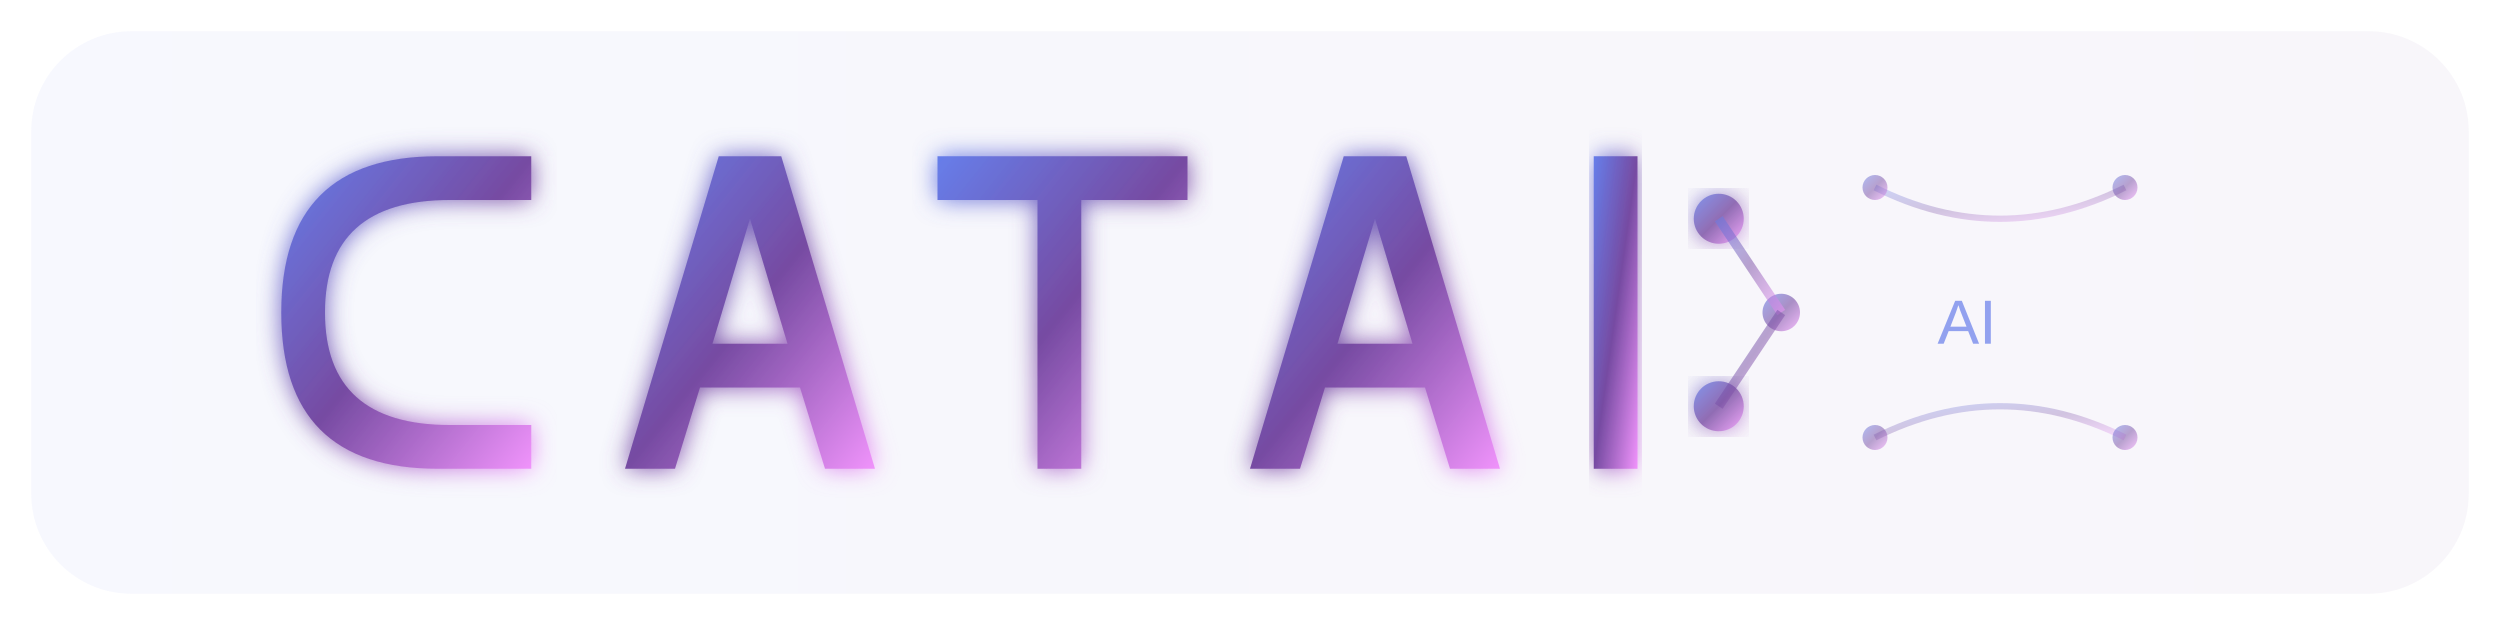
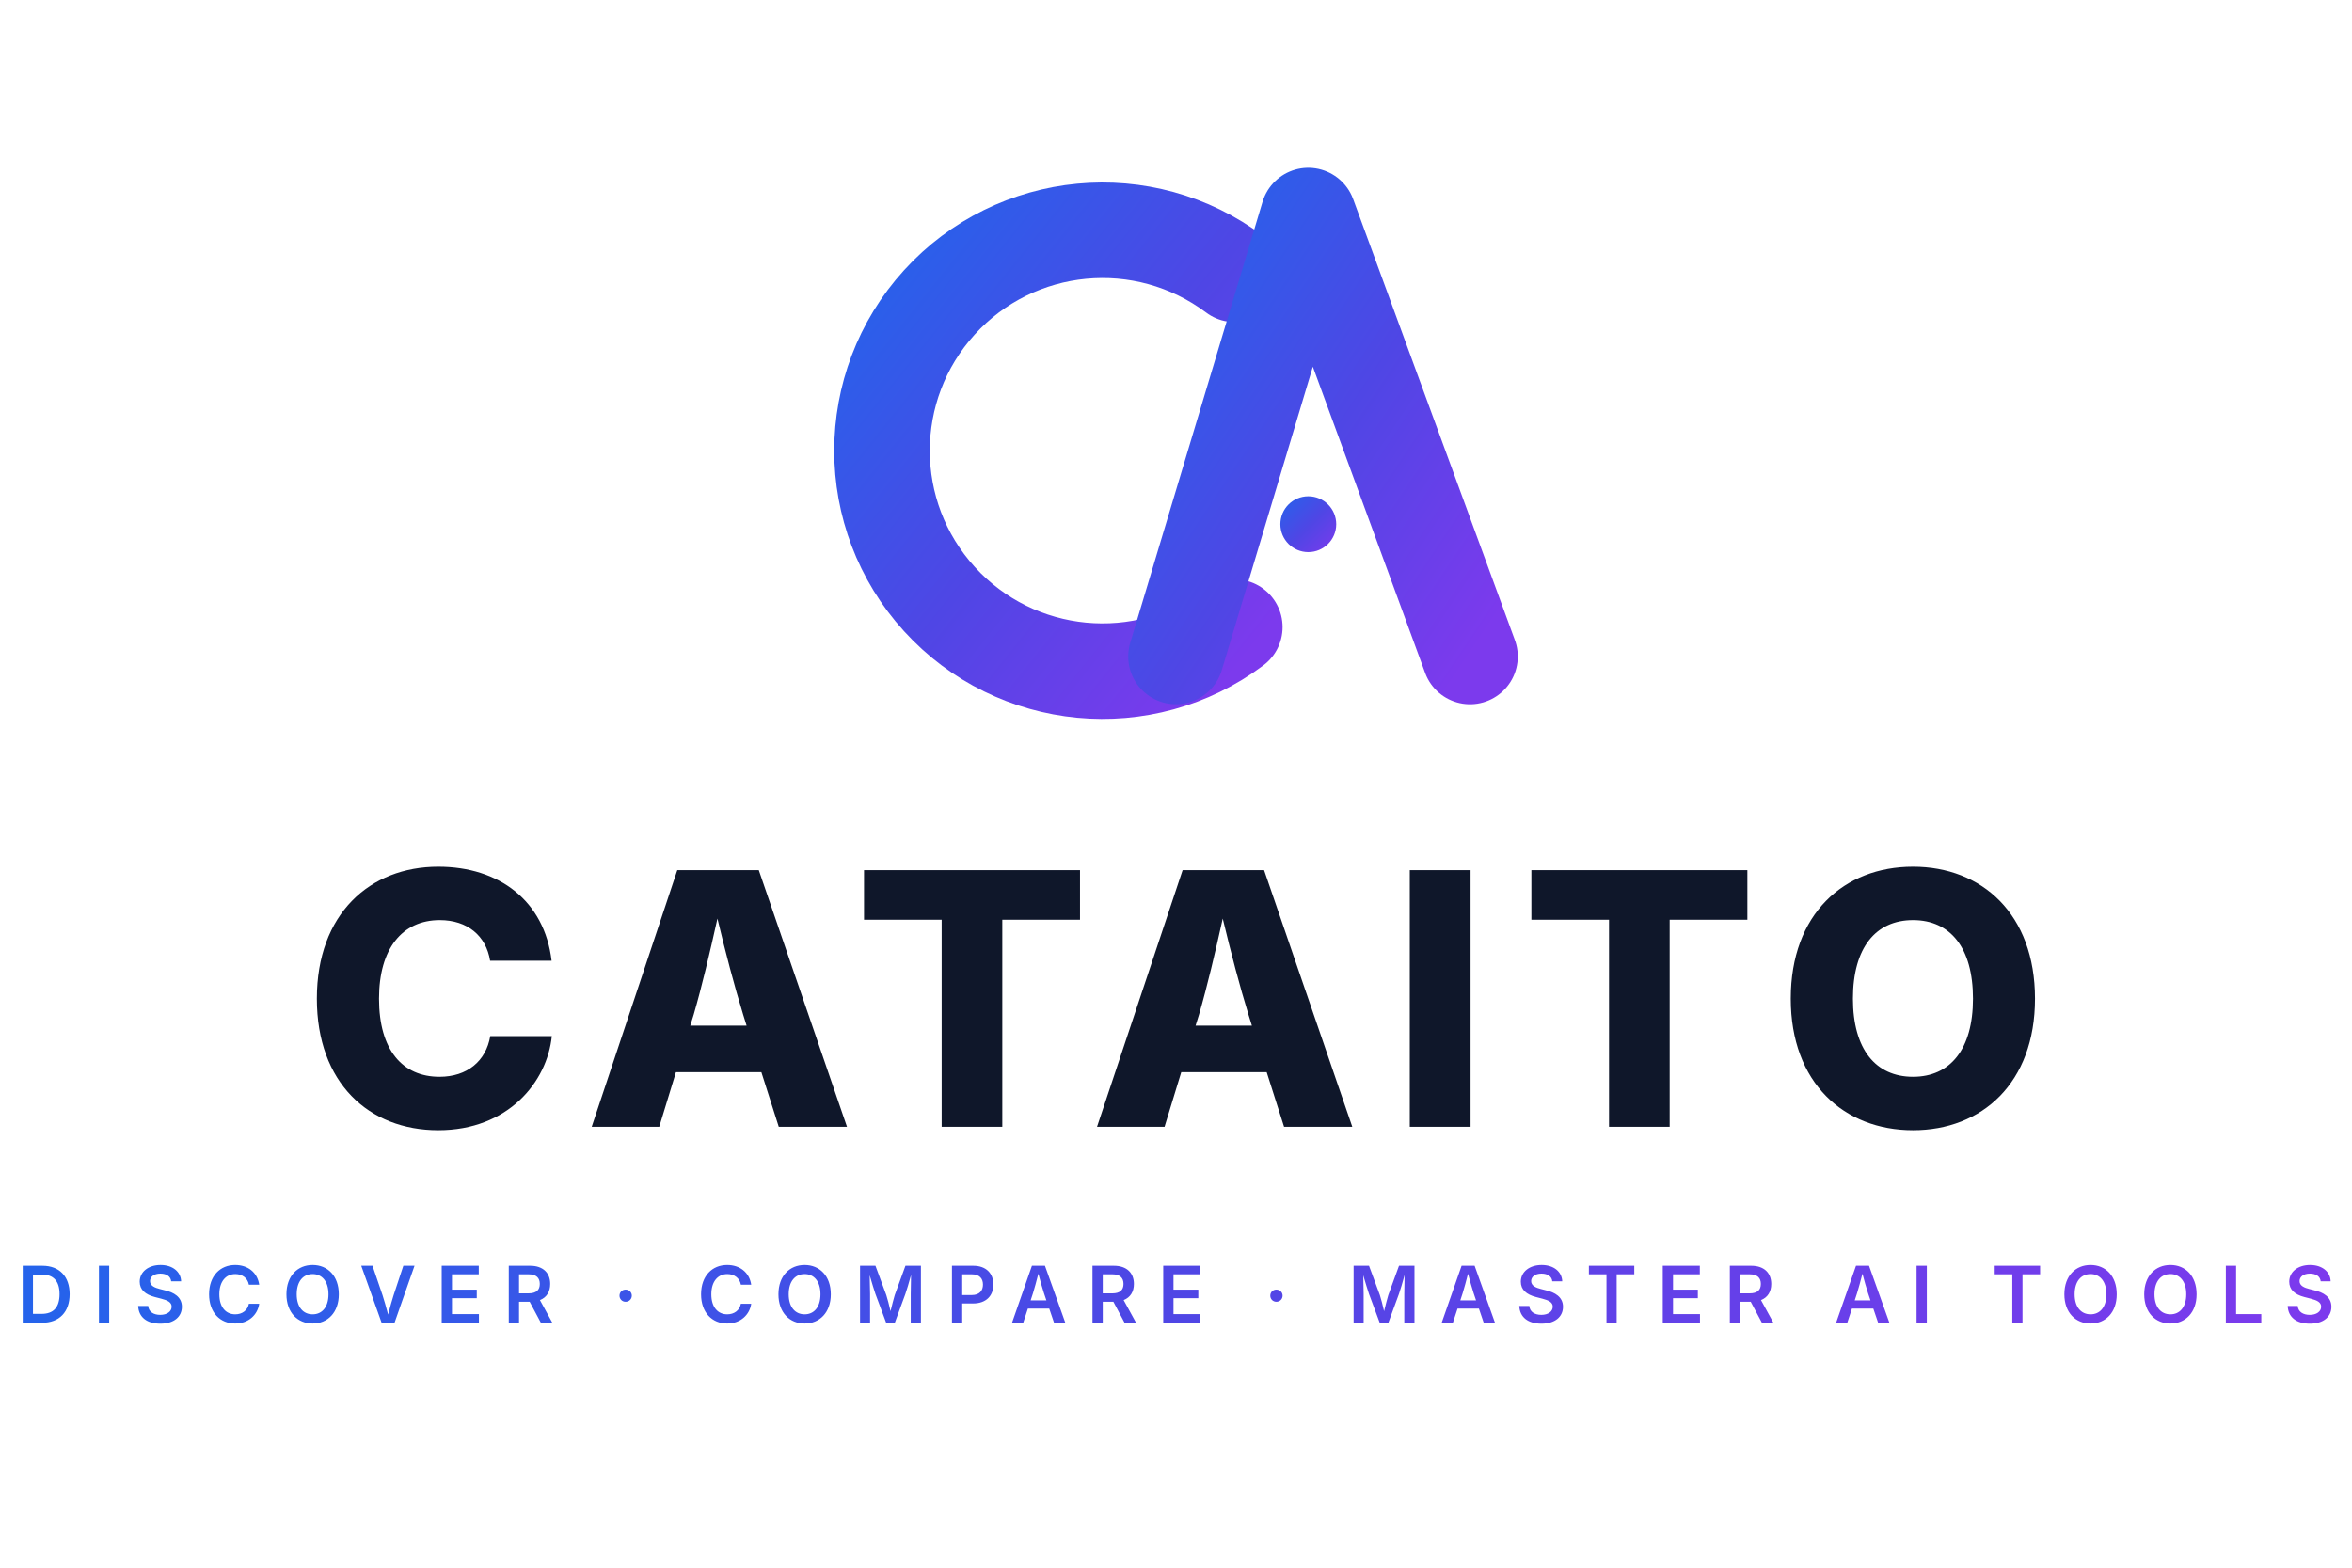
- <svg xmlns="http://www.w3.org/2000/svg" viewBox="0 0 400 100" width="400" height="100">
+ <svg xmlns="http://www.w3.org/2000/svg" viewBox="0 0 480 320" width="480" height="320">
  <defs>
-     <linearGradient id="mainGradient" x1="0%" y1="0%" x2="100%" y2="100%">
-       <stop offset="0%" style="stop-color:#667eea;stop-opacity:1" />
-       <stop offset="50%" style="stop-color:#764ba2;stop-opacity:1" />
-       <stop offset="100%" style="stop-color:#f093fb;stop-opacity:1" />
+     <linearGradient id="logoCaGrad" x1="0%" y1="0%" x2="100%" y2="100%">
+       <stop offset="0%" stop-color="#2563EB" />
+       <stop offset="52%" stop-color="#4F46E5" />
+       <stop offset="100%" stop-color="#7C3AED" />
    </linearGradient>
-     <filter id="glow">
-       <feGaussianBlur stdDeviation="2" result="coloredBlur" />
-       <feMerge>
-         <feMergeNode in="coloredBlur" />
-         <feMergeNode in="SourceGraphic" />
-       </feMerge>
-     </filter>
-     <linearGradient id="bgGradient" x1="0%" y1="0%" x2="100%" y2="0%">
-       <stop offset="0%" style="stop-color:#667eea;stop-opacity:0.05" />
-       <stop offset="100%" style="stop-color:#764ba2;stop-opacity:0.05" />
+     <linearGradient id="logoTaglineGrad" x1="0%" y1="0%" x2="100%" y2="0%">
+       <stop offset="0%" stop-color="#2563EB" />
+       <stop offset="50%" stop-color="#4F46E5" />
+       <stop offset="100%" stop-color="#7C3AED" />
    </linearGradient>
  </defs>
-   <rect x="5" y="5" width="390" height="90" rx="16" ry="16" fill="url(#bgGradient)" />
-   <path d="M 45 50 Q 45 25 70 25 L 85 25 L 85 32 L 72 32 Q 52 32 52 50 Q 52 68 72 68 L 85 68 L 85 75 L 70 75 Q 45 75 45 50 Z" fill="url(#mainGradient)" filter="url(#glow)" />
-   <path d="M 100 75 L 115 25 L 125 25 L 140 75 L 132 75 L 128 62 L 112 62 L 108 75 Z M 114 55 L 126 55 L 120 35 Z" fill="url(#mainGradient)" filter="url(#glow)" />
-   <path d="M 150 25 L 190 25 L 190 32 L 173 32 L 173 75 L 166 75 L 166 32 L 150 32 Z" fill="url(#mainGradient)" filter="url(#glow)" />
-   <path d="M 200 75 L 215 25 L 225 25 L 240 75 L 232 75 L 228 62 L 212 62 L 208 75 Z M 214 55 L 226 55 L 220 35 Z" fill="url(#mainGradient)" filter="url(#glow)" />
-   <path d="M 255 25 L 262 25 L 262 75 L 255 75 Z" fill="url(#mainGradient)" filter="url(#glow)" />
-   <circle cx="275" cy="35" r="4" fill="url(#mainGradient)" opacity="0.8" filter="url(#glow)" />
-   <circle cx="285" cy="50" r="3" fill="url(#mainGradient)" opacity="0.6" />
-   <circle cx="275" cy="65" r="4" fill="url(#mainGradient)" opacity="0.8" filter="url(#glow)" />
-   <line x1="275" y1="35" x2="285" y2="50" stroke="url(#mainGradient)" stroke-width="1.5" opacity="0.5" />
-   <line x1="285" y1="50" x2="275" y2="65" stroke="url(#mainGradient)" stroke-width="1.5" opacity="0.5" />
-   <path d="M 300 30 Q 320 40 340 30" stroke="url(#mainGradient)" stroke-width="1" fill="none" opacity="0.3" />
-   <path d="M 300 50 Q 320 50 340 50" stroke="url(#mainGradient)" stroke-width="1" fill="none" opacity="0.3" />
-   <path d="M 300 70 Q 320 60 340 70" stroke="url(#mainGradient)" stroke-width="1" fill="none" opacity="0.3" />
-   <circle cx="300" cy="30" r="2" fill="url(#mainGradient)" opacity="0.5" />
-   <circle cx="340" cy="30" r="2" fill="url(#mainGradient)" opacity="0.5" />
-   <circle cx="300" cy="70" r="2" fill="url(#mainGradient)" opacity="0.5" />
-   <circle cx="340" cy="70" r="2" fill="url(#mainGradient)" opacity="0.5" />
-   <text x="310" y="55" font-family="Arial, sans-serif" font-size="10" fill="#667eea" opacity="0.7" font-weight="300">
-     AI
-   </text>
+   <g transform="translate(168, 20) scale(1.5)">
+     <g stroke="url(#logoCaGrad)" fill="none" stroke-linecap="round" stroke-linejoin="round">
+       <path d="M 56 24 A 30 30 0 1 0 56 72" stroke-width="13" />
+       <path d="M 48 76 L 66 16 L 88 76" stroke-width="13" />
+     </g>
+     <circle cx="66" cy="58" r="3.8" fill="url(#logoCaGrad)" />
+   </g>
+   <g font-family="'Inter','SF Pro Display','Helvetica Neue',Arial,sans-serif" font-weight="800" font-size="72" letter-spacing="6" fill="#0F172A" text-anchor="middle">
+     <text x="240" y="230">CATAITO</text>
+   </g>
+   <g font-family="'Inter','SF Pro Display','Helvetica Neue',Arial,sans-serif" font-weight="600" font-size="16" letter-spacing="4" text-anchor="middle">
+     <text x="240" y="270" fill="url(#logoTaglineGrad)">DISCOVER · COMPARE · MASTER AI TOOLS</text>
+   </g>
</svg>
